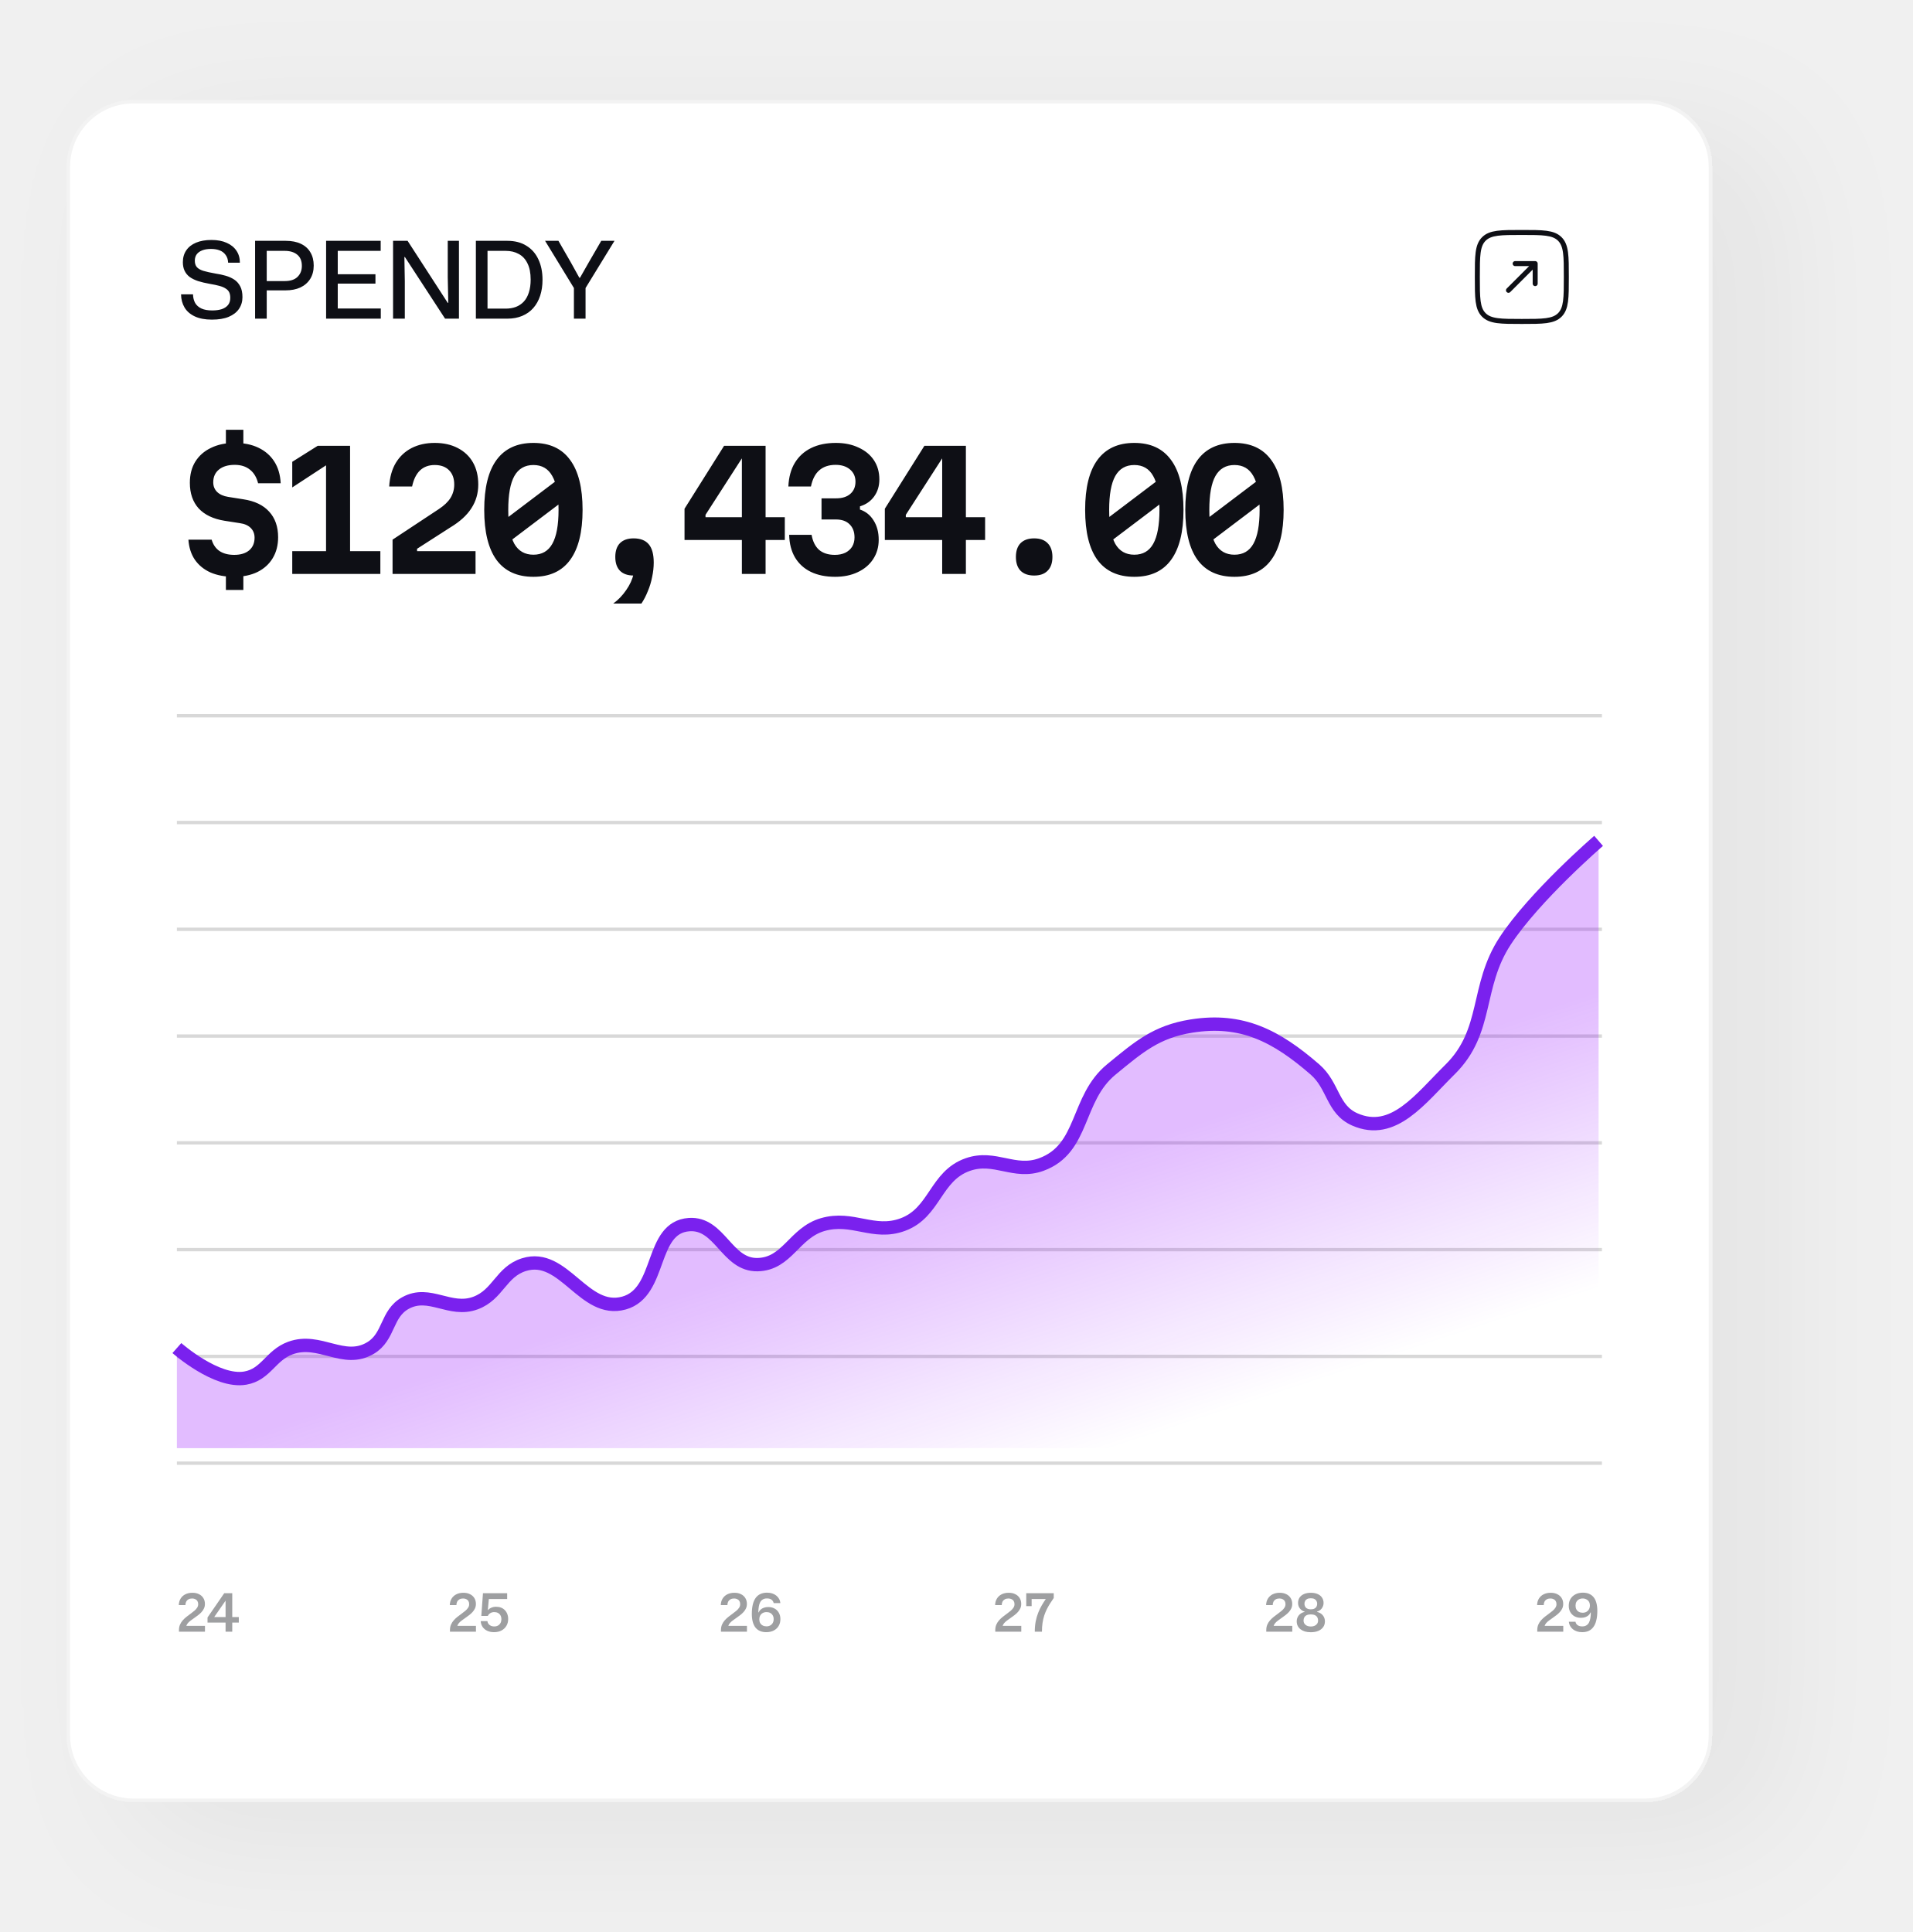
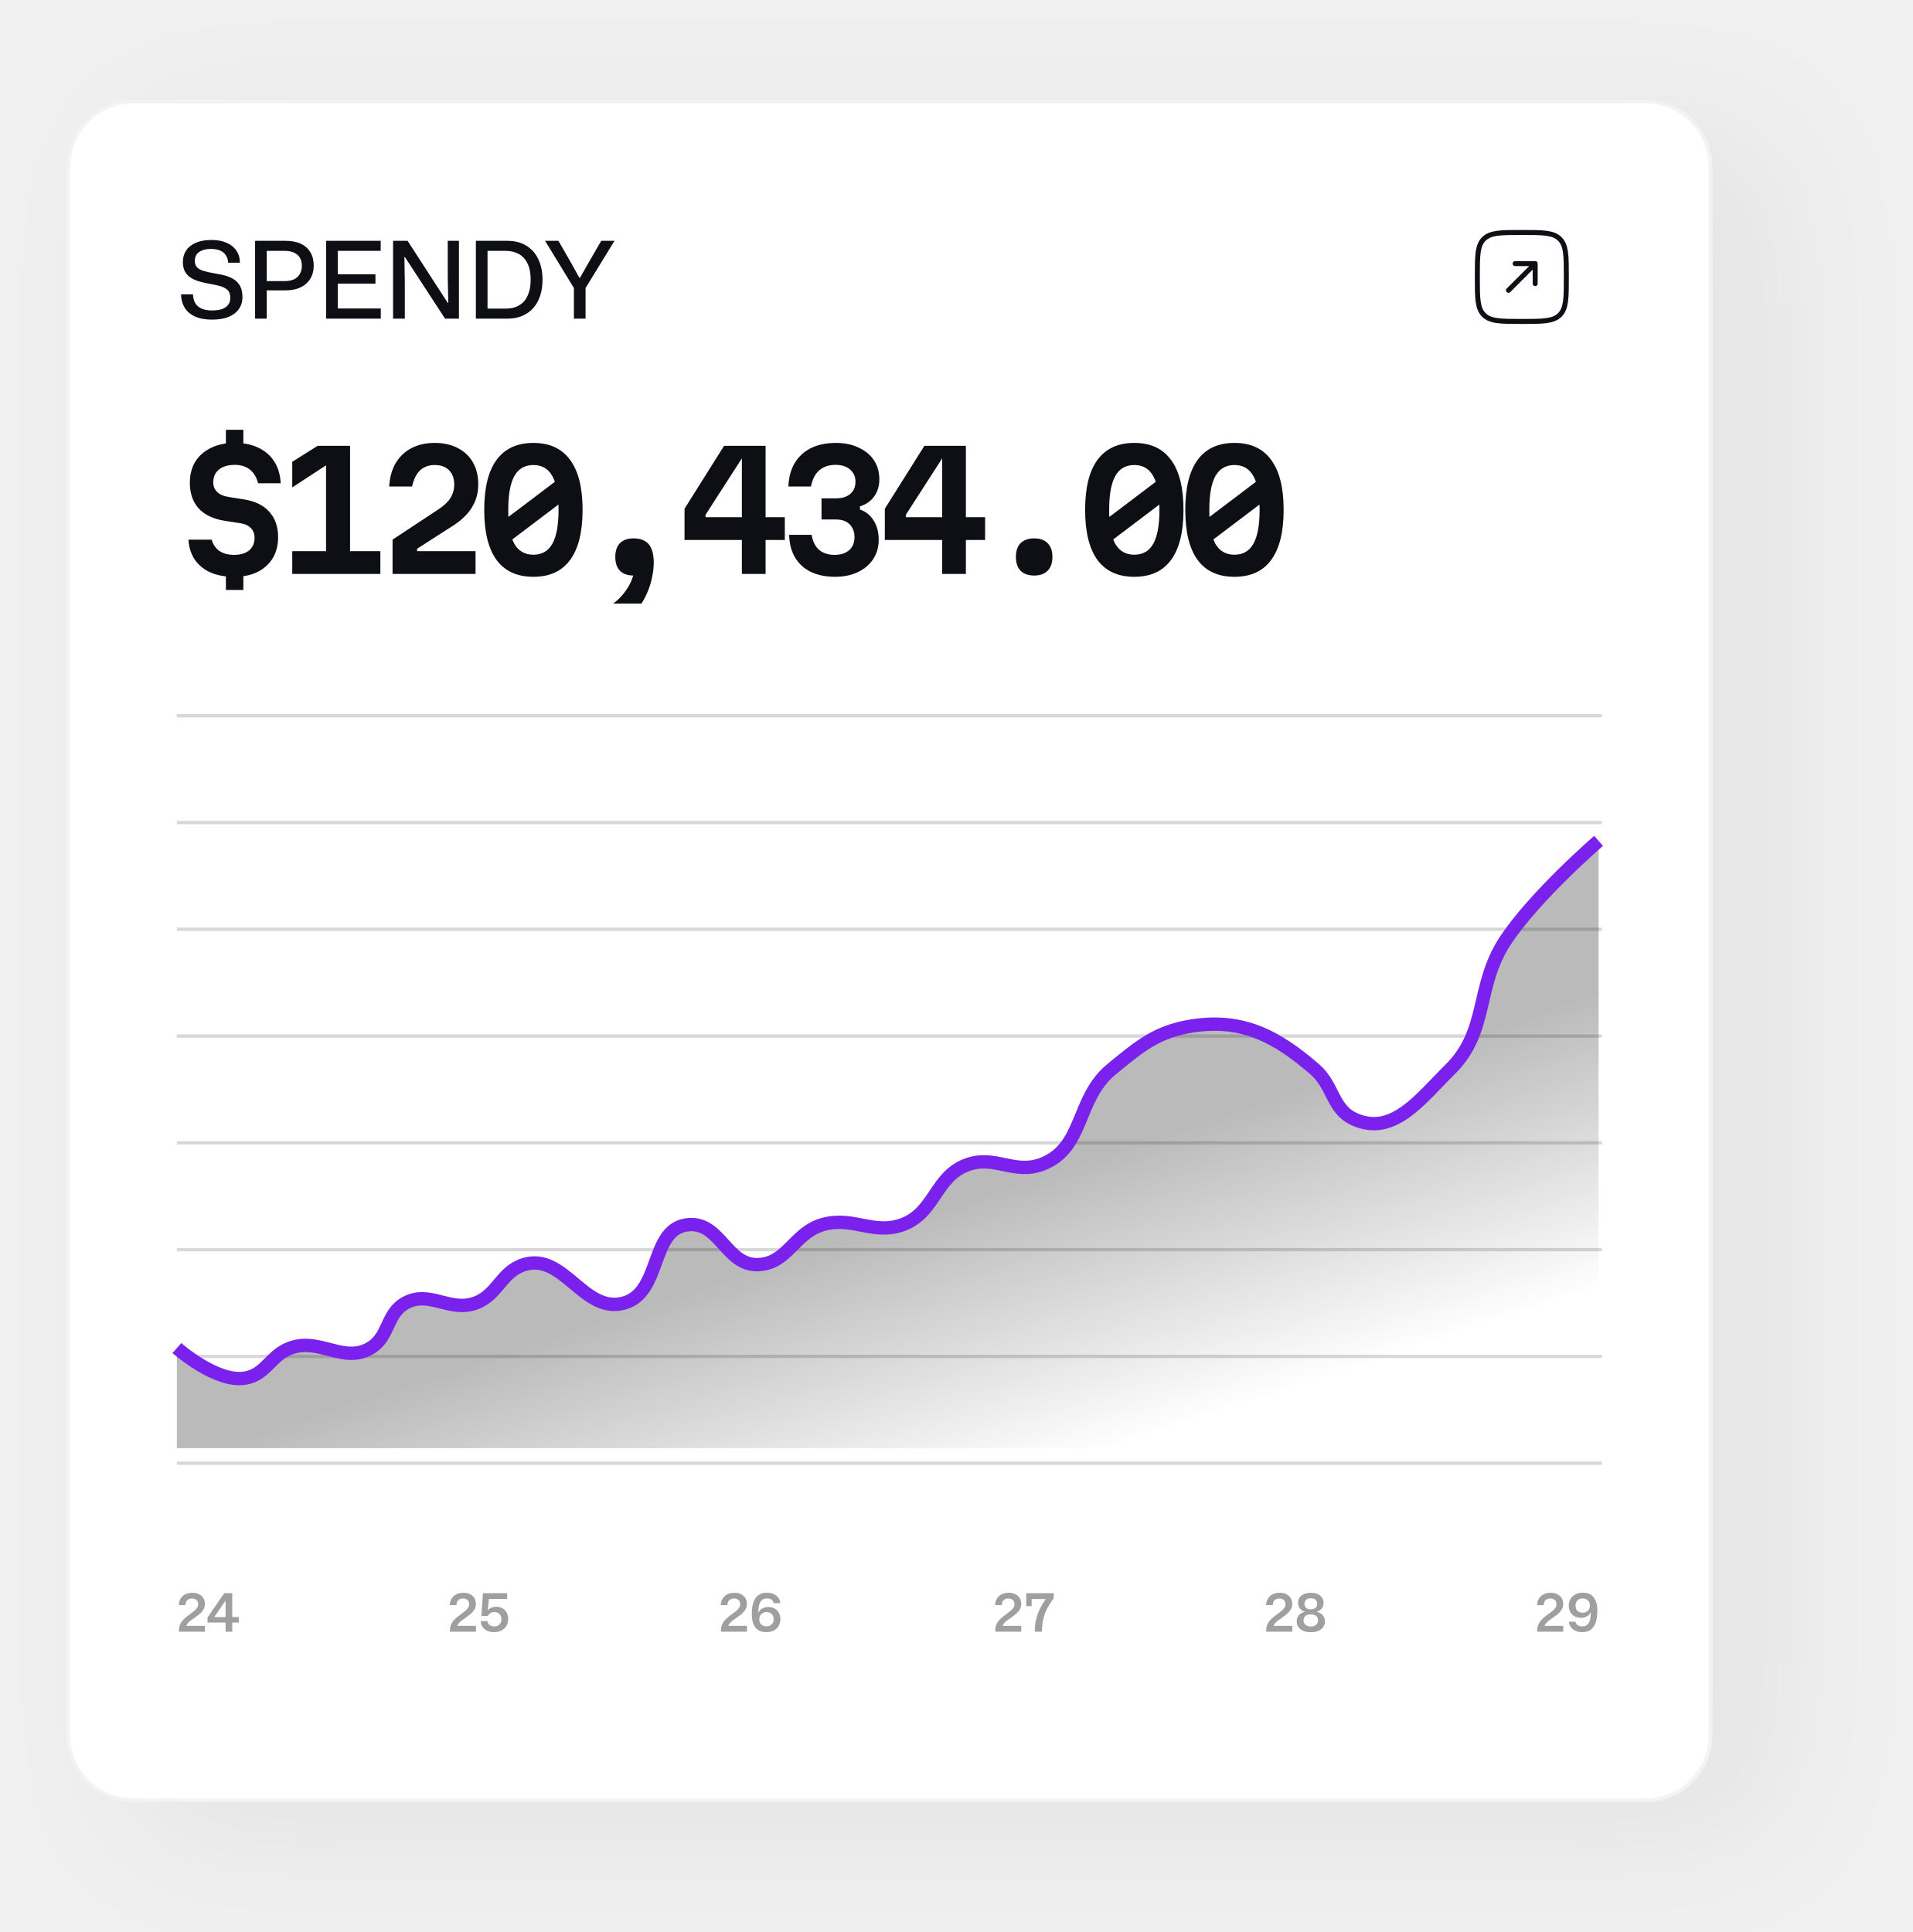
<svg xmlns="http://www.w3.org/2000/svg" width="573" height="579" viewBox="0 0 573 579" fill="none">
  <g filter="url(#filter0_d_1054_908)">
    <rect x="20" y="30" width="493" height="510" rx="20" fill="white" />
    <rect x="20.5" y="30.5" width="492" height="509" rx="19.5" stroke="#888888" stroke-opacity="0.1" />
    <path d="M63.496 95.788C61.448 95.788 59.741 95.468 58.376 94.828C57.011 94.188 55.987 93.303 55.304 92.172C54.621 91.02 54.269 89.697 54.248 88.204H57.832C57.853 89.185 58.067 90.049 58.472 90.796C58.899 91.521 59.528 92.076 60.36 92.46C61.192 92.844 62.269 93.036 63.592 93.036C64.68 93.036 65.629 92.908 66.44 92.652C67.251 92.375 67.88 91.959 68.328 91.404C68.776 90.849 69 90.135 69 89.26C69 88.599 68.893 88.044 68.68 87.596C68.467 87.148 68.115 86.775 67.624 86.476C67.155 86.156 66.525 85.889 65.736 85.676C64.968 85.463 64.008 85.26 62.856 85.068C61.533 84.833 60.36 84.556 59.336 84.236C58.333 83.895 57.491 83.479 56.808 82.988C56.147 82.476 55.645 81.857 55.304 81.132C54.963 80.407 54.792 79.553 54.792 78.572C54.792 77.207 55.133 76.023 55.816 75.02C56.499 74.017 57.48 73.249 58.76 72.716C60.04 72.183 61.576 71.916 63.368 71.916C65.16 71.916 66.685 72.204 67.944 72.78C69.203 73.335 70.173 74.124 70.856 75.148C71.539 76.151 71.88 77.345 71.88 78.732H68.36C68.317 77.793 68.072 77.025 67.624 76.428C67.197 75.809 66.611 75.351 65.864 75.052C65.117 74.753 64.243 74.604 63.24 74.604C62.216 74.604 61.341 74.743 60.616 75.02C59.891 75.297 59.336 75.692 58.952 76.204C58.568 76.716 58.376 77.356 58.376 78.124C58.376 78.913 58.568 79.543 58.952 80.012C59.336 80.481 59.987 80.865 60.904 81.164C61.821 81.441 63.069 81.719 64.648 81.996C65.672 82.145 66.664 82.359 67.624 82.636C68.584 82.913 69.437 83.297 70.184 83.788C70.931 84.279 71.528 84.951 71.976 85.804C72.424 86.636 72.648 87.724 72.648 89.068C72.648 90.391 72.296 91.564 71.592 92.588C70.909 93.591 69.885 94.38 68.52 94.956C67.176 95.511 65.501 95.788 63.496 95.788ZM76.434 95.5V72.172H85.586C87.4 72.172 88.925 72.471 90.162 73.068C91.421 73.665 92.37 74.519 93.01 75.628C93.672 76.737 94.002 78.06 94.002 79.596C94.002 81.132 93.65 82.465 92.946 83.596C92.242 84.705 91.261 85.559 90.002 86.156C88.744 86.732 87.261 87.02 85.554 87.02H79.538V84.236H85.298C87.005 84.236 88.285 83.82 89.138 82.988C90.013 82.135 90.45 81.036 90.45 79.692C90.45 78.199 89.992 77.079 89.074 76.332C88.157 75.564 86.898 75.18 85.298 75.18H79.346L79.922 74.668V95.5H76.434ZM97.716 95.5V72.172H114.068V75.18H100.404L101.204 74.412V93.228L100.404 92.46H114.1V95.5H97.716ZM100.404 85.004V82.188H112.5V85.004H100.404ZM117.778 95.5V72.172H122.13L134.162 90.764H134.322L134.162 83.052V72.172H137.522V95.5H133.362L121.33 77.036H121.17L121.298 84.3V95.5H117.778ZM142.591 95.5V72.172H151.999C154.26 72.172 156.169 72.663 157.727 73.644C159.305 74.604 160.5 75.959 161.311 77.708C162.143 79.457 162.559 81.505 162.559 83.852C162.559 85.601 162.324 87.191 161.855 88.62C161.385 90.049 160.703 91.276 159.807 92.3C158.911 93.324 157.801 94.113 156.479 94.668C155.177 95.223 153.684 95.5 151.999 95.5H142.591ZM146.079 92.492H151.519C152.649 92.492 153.673 92.321 154.591 91.98C155.508 91.617 156.297 91.084 156.958 90.38C157.62 89.655 158.121 88.748 158.463 87.66C158.825 86.551 159.007 85.26 159.007 83.788C159.007 81.804 158.687 80.183 158.047 78.924C157.428 77.644 156.553 76.705 155.423 76.108C154.313 75.489 153.012 75.18 151.519 75.18H146.079V92.492ZM171.967 95.5V86.316L163.327 72.172H167.327L171.007 78.572L173.599 83.244H173.791L176.447 78.572L180.159 72.172H184.127L175.455 86.316V95.5H171.967Z" fill="#0E0F15" />
    <path d="M452 87L460 79M460 85V79H454" stroke="#0E0F15" stroke-width="1.5" stroke-linecap="round" stroke-linejoin="round" />
    <path d="M442.667 83C442.667 76.715 442.667 73.572 444.62 71.619C446.572 69.667 449.715 69.667 456 69.667C462.286 69.667 465.428 69.667 467.381 71.619C469.334 73.572 469.334 76.715 469.334 83C469.334 89.285 469.334 92.428 467.381 94.381C465.428 96.333 462.286 96.333 456 96.333C449.715 96.333 446.572 96.333 444.62 94.381C442.667 92.428 442.667 89.285 442.667 83Z" stroke="#0E0F15" stroke-width="1.5" />
    <path d="M67.688 134.08V128.8H72.92V134.08H67.688ZM67.688 176.8V171.52H72.92V176.8H67.688ZM63.416 161.728C63.864 163.232 64.648 164.368 65.768 165.136C66.92 165.904 68.392 166.288 70.184 166.288C72.072 166.288 73.56 165.84 74.648 164.944C75.736 164.016 76.28 162.752 76.28 161.152C76.28 159.968 75.896 158.992 75.128 158.224C74.36 157.456 73.272 156.976 71.864 156.784L67.256 156.064C63.896 155.52 61.32 154.288 59.528 152.368C57.768 150.416 56.888 147.856 56.888 144.688C56.888 142.224 57.432 140.112 58.52 138.352C59.64 136.56 61.208 135.184 63.224 134.224C65.24 133.232 67.608 132.736 70.328 132.736C73.08 132.736 75.448 133.216 77.432 134.176C79.448 135.136 81.032 136.512 82.184 138.304C83.336 140.096 83.976 142.272 84.104 144.832H77.336C76.888 143.04 76.072 141.68 74.888 140.752C73.704 139.792 72.184 139.312 70.328 139.312C68.344 139.312 66.776 139.776 65.624 140.704C64.472 141.632 63.896 142.912 63.896 144.544C63.896 145.696 64.28 146.656 65.048 147.424C65.848 148.192 66.952 148.688 68.36 148.912L72.92 149.632C76.312 150.144 78.888 151.376 80.648 153.328C82.44 155.28 83.336 157.84 83.336 161.008C83.336 163.408 82.792 165.504 81.704 167.296C80.648 169.056 79.128 170.432 77.144 171.424C75.16 172.384 72.824 172.864 70.136 172.864C67.448 172.864 65.096 172.432 63.08 171.568C61.096 170.672 59.528 169.392 58.376 167.728C57.256 166.064 56.616 164.064 56.456 161.728H63.416ZM104.897 133.6V165.184H113.969V172H87.569V165.184H97.697V137.632L99.233 138.448L87.569 146.08V138.4L95.201 133.6H104.897ZM117.627 161.728L131.499 152.56C133.099 151.504 134.267 150.384 135.003 149.2C135.739 147.984 136.107 146.656 136.107 145.216C136.107 143.392 135.595 141.968 134.571 140.944C133.547 139.888 132.107 139.36 130.251 139.36C128.459 139.36 126.987 139.904 125.835 140.992C124.715 142.08 123.931 143.68 123.483 145.792H116.619C116.779 143.04 117.435 140.688 118.587 138.736C119.771 136.784 121.355 135.296 123.339 134.272C125.355 133.248 127.659 132.736 130.251 132.736C132.907 132.736 135.211 133.248 137.163 134.272C139.147 135.296 140.667 136.736 141.723 138.592C142.779 140.448 143.307 142.656 143.307 145.216C143.307 147.84 142.619 150.208 141.243 152.32C139.899 154.432 137.787 156.352 134.907 158.08L124.971 164.464V165.184H142.491V172H117.627V161.728ZM159.828 172.864C154.964 172.864 151.284 171.184 148.788 167.824C146.324 164.432 145.092 159.424 145.092 152.8C145.092 146.176 146.324 141.184 148.788 137.824C151.284 134.432 154.964 132.736 159.828 132.736C164.692 132.736 168.356 134.432 170.82 137.824C173.316 141.184 174.564 146.176 174.564 152.8C174.564 159.424 173.316 164.432 170.82 167.824C168.356 171.184 164.692 172.864 159.828 172.864ZM159.828 166.24C162.388 166.24 164.276 165.152 165.492 162.976C166.74 160.768 167.364 157.376 167.364 152.8C167.364 148.224 166.74 144.848 165.492 142.672C164.276 140.464 162.388 139.36 159.828 139.36C157.268 139.36 155.364 140.464 154.116 142.672C152.9 144.848 152.292 148.224 152.292 152.8C152.292 157.376 152.9 160.768 154.116 162.976C155.364 165.152 157.268 166.24 159.828 166.24ZM150.132 156.592L170.244 141.376V149.008L150.132 164.224V156.592ZM183.741 180.88C185.213 179.824 186.509 178.48 187.629 176.848C188.749 175.248 189.485 173.632 189.837 172V161.344C191.885 161.344 193.405 161.936 194.397 163.12C195.389 164.304 195.885 166.128 195.885 168.592C195.885 170 195.725 171.44 195.405 172.912C195.117 174.416 194.685 175.84 194.109 177.184C193.565 178.56 192.925 179.792 192.189 180.88H183.741ZM189.837 172.48C188.077 172.48 186.717 172 185.757 171.04C184.829 170.08 184.365 168.704 184.365 166.912C184.365 165.12 184.829 163.744 185.757 162.784C186.717 161.824 188.077 161.344 189.837 161.344C191.597 161.344 192.941 161.824 193.869 162.784C194.829 163.744 195.309 165.12 195.309 166.912C195.309 168.704 194.829 170.08 193.869 171.04C192.941 172 191.597 172.48 189.837 172.48ZM229.399 133.6V155.008H235.159V161.824H229.399V172H222.295V161.824H205.111V152.464L216.967 133.6H229.399ZM211.399 154.288V155.008H222.295V135.28H223.639L211.399 154.288ZM263.296 161.776C263.296 163.952 262.736 165.888 261.616 167.584C260.528 169.248 258.992 170.544 257.008 171.472C255.056 172.4 252.8 172.864 250.24 172.864C247.424 172.864 244.992 172.368 242.944 171.376C240.928 170.384 239.36 168.96 238.24 167.104C237.12 165.216 236.528 162.944 236.464 160.288H243.184C243.536 162.272 244.288 163.776 245.44 164.8C246.624 165.792 248.192 166.288 250.144 166.288C251.328 166.288 252.368 166.08 253.264 165.664C254.16 165.216 254.848 164.608 255.328 163.84C255.808 163.04 256.048 162.112 256.048 161.056C256.048 159.392 255.552 158.08 254.56 157.12C253.6 156.16 252.24 155.68 250.48 155.68H246.16V149.344H250.576C252.368 149.344 253.776 148.896 254.8 148C255.824 147.104 256.336 145.888 256.336 144.352C256.336 142.848 255.792 141.632 254.704 140.704C253.616 139.776 252.176 139.312 250.384 139.312C248.368 139.312 246.736 139.856 245.488 140.944C244.272 142 243.44 143.616 242.992 145.792H236.224C236.352 143.008 236.992 140.656 238.144 138.736C239.328 136.784 240.96 135.296 243.04 134.272C245.12 133.248 247.6 132.736 250.48 132.736C253.04 132.736 255.296 133.2 257.248 134.128C259.232 135.024 260.768 136.288 261.856 137.92C262.944 139.552 263.488 141.472 263.488 143.68C263.488 145.664 262.96 147.376 261.904 148.816C260.88 150.224 259.472 151.2 257.68 151.744V152.704C259.408 153.28 260.768 154.368 261.76 155.968C262.784 157.568 263.296 159.504 263.296 161.776ZM289.418 133.6V155.008H295.178V161.824H289.418V172H282.314V161.824H265.13V152.464L276.986 133.6H289.418ZM271.418 154.288V155.008H282.314V135.28H283.658L271.418 154.288ZM309.875 172.48C308.115 172.48 306.755 172 305.795 171.04C304.867 170.08 304.403 168.704 304.403 166.912C304.403 165.12 304.867 163.744 305.795 162.784C306.755 161.824 308.115 161.344 309.875 161.344C311.635 161.344 312.979 161.824 313.907 162.784C314.867 163.744 315.347 165.12 315.347 166.912C315.347 168.704 314.867 170.08 313.907 171.04C312.979 172 311.635 172.48 309.875 172.48ZM339.884 172.864C335.02 172.864 331.34 171.184 328.844 167.824C326.38 164.432 325.148 159.424 325.148 152.8C325.148 146.176 326.38 141.184 328.844 137.824C331.34 134.432 335.02 132.736 339.884 132.736C344.748 132.736 348.412 134.432 350.876 137.824C353.372 141.184 354.62 146.176 354.62 152.8C354.62 159.424 353.372 164.432 350.876 167.824C348.412 171.184 344.748 172.864 339.884 172.864ZM339.884 166.24C342.444 166.24 344.332 165.152 345.548 162.976C346.796 160.768 347.42 157.376 347.42 152.8C347.42 148.224 346.796 144.848 345.548 142.672C344.332 140.464 342.444 139.36 339.884 139.36C337.324 139.36 335.42 140.464 334.172 142.672C332.956 144.848 332.348 148.224 332.348 152.8C332.348 157.376 332.956 160.768 334.172 162.976C335.42 165.152 337.324 166.24 339.884 166.24ZM330.188 156.592L350.3 141.376V149.008L330.188 164.224V156.592ZM369.894 172.864C365.03 172.864 361.35 171.184 358.854 167.824C356.39 164.432 355.158 159.424 355.158 152.8C355.158 146.176 356.39 141.184 358.854 137.824C361.35 134.432 365.03 132.736 369.894 132.736C374.758 132.736 378.422 134.432 380.886 137.824C383.382 141.184 384.63 146.176 384.63 152.8C384.63 159.424 383.382 164.432 380.886 167.824C378.422 171.184 374.758 172.864 369.894 172.864ZM369.894 166.24C372.454 166.24 374.342 165.152 375.558 162.976C376.806 160.768 377.43 157.376 377.43 152.8C377.43 148.224 376.806 144.848 375.558 142.672C374.342 140.464 372.454 139.36 369.894 139.36C367.334 139.36 365.43 140.464 364.182 142.672C362.966 144.848 362.358 148.224 362.358 152.8C362.358 157.376 362.966 160.768 364.182 162.976C365.43 165.152 367.334 166.24 369.894 166.24ZM360.198 156.592L380.31 141.376V149.008L360.198 164.224V156.592Z" fill="#0E0F15" />
    <line x1="53" y1="214.5" x2="480" y2="214.5" stroke="#7E7E7E" stroke-opacity="0.3" />
    <line x1="53" y1="246.5" x2="480" y2="246.5" stroke="#7E7E7E" stroke-opacity="0.3" />
    <line x1="53" y1="278.5" x2="480" y2="278.5" stroke="#7E7E7E" stroke-opacity="0.3" />
    <line x1="53" y1="310.5" x2="480" y2="310.5" stroke="#7E7E7E" stroke-opacity="0.3" />
    <line x1="53" y1="342.5" x2="480" y2="342.5" stroke="#7E7E7E" stroke-opacity="0.3" />
    <line x1="53" y1="374.5" x2="480" y2="374.5" stroke="#7E7E7E" stroke-opacity="0.3" />
    <line x1="53" y1="406.5" x2="480" y2="406.5" stroke="#7E7E7E" stroke-opacity="0.3" />
    <line x1="53" y1="438.5" x2="480" y2="438.5" stroke="#7E7E7E" stroke-opacity="0.3" />
    <path d="M53.624 489V488.536C53.624 487.928 53.725 487.384 53.928 486.904C54.141 486.413 54.419 485.976 54.76 485.592C55.101 485.208 55.475 484.856 55.88 484.536C56.296 484.205 56.707 483.896 57.112 483.608C57.528 483.309 57.907 483.016 58.248 482.728C58.589 482.44 58.861 482.136 59.064 481.816C59.277 481.496 59.384 481.144 59.384 480.76C59.384 480.397 59.309 480.088 59.16 479.832C59.011 479.576 58.797 479.384 58.52 479.256C58.253 479.117 57.933 479.048 57.56 479.048C57.144 479.048 56.781 479.133 56.472 479.304C56.173 479.475 55.944 479.709 55.784 480.008C55.635 480.307 55.56 480.648 55.56 481.032H53.576C53.597 480.275 53.779 479.624 54.12 479.08C54.461 478.525 54.931 478.099 55.528 477.8C56.136 477.491 56.845 477.336 57.656 477.336C58.424 477.336 59.085 477.48 59.64 477.768C60.205 478.045 60.637 478.435 60.936 478.936C61.245 479.437 61.4 480.019 61.4 480.68C61.4 481.171 61.309 481.613 61.128 482.008C60.947 482.403 60.707 482.765 60.408 483.096C60.109 483.427 59.773 483.736 59.4 484.024C59.037 484.301 58.664 484.573 58.28 484.84C57.907 485.096 57.549 485.352 57.208 485.608C56.867 485.853 56.573 486.115 56.328 486.392C56.093 486.659 55.928 486.947 55.832 487.256H61.416V489H53.624ZM67.59 489V478.92H68.134L64.182 484.616H71.558V486.264H62.182V484.744L67.19 477.464H69.59V489H67.59Z" fill="#0E0F15" fill-opacity="0.4" />
    <path d="M134.824 489V488.536C134.824 487.928 134.926 487.384 135.128 486.904C135.342 486.413 135.619 485.976 135.96 485.592C136.302 485.208 136.675 484.856 137.08 484.536C137.496 484.205 137.907 483.896 138.312 483.608C138.728 483.309 139.107 483.016 139.448 482.728C139.79 482.44 140.062 482.136 140.264 481.816C140.478 481.496 140.584 481.144 140.584 480.76C140.584 480.397 140.51 480.088 140.36 479.832C140.211 479.576 139.998 479.384 139.72 479.256C139.454 479.117 139.134 479.048 138.76 479.048C138.344 479.048 137.982 479.133 137.672 479.304C137.374 479.475 137.144 479.709 136.984 480.008C136.835 480.307 136.76 480.648 136.76 481.032H134.776C134.798 480.275 134.979 479.624 135.32 479.08C135.662 478.525 136.131 478.099 136.728 477.8C137.336 477.491 138.046 477.336 138.856 477.336C139.624 477.336 140.286 477.48 140.84 477.768C141.406 478.045 141.838 478.435 142.136 478.936C142.446 479.437 142.6 480.019 142.6 480.68C142.6 481.171 142.51 481.613 142.328 482.008C142.147 482.403 141.907 482.765 141.608 483.096C141.31 483.427 140.974 483.736 140.6 484.024C140.238 484.301 139.864 484.573 139.48 484.84C139.107 485.096 138.75 485.352 138.408 485.608C138.067 485.853 137.774 486.115 137.528 486.392C137.294 486.659 137.128 486.947 137.032 487.256H142.616V489H134.824ZM148.029 489.144C147.251 489.144 146.568 489.005 145.981 488.728C145.405 488.451 144.947 488.067 144.605 487.576C144.275 487.075 144.083 486.493 144.029 485.832H146.045C146.077 486.141 146.184 486.419 146.365 486.664C146.547 486.899 146.781 487.085 147.069 487.224C147.357 487.363 147.688 487.432 148.061 487.432C148.531 487.432 148.925 487.336 149.245 487.144C149.565 486.952 149.811 486.696 149.981 486.376C150.152 486.045 150.237 485.677 150.237 485.272C150.237 484.824 150.147 484.44 149.965 484.12C149.784 483.8 149.533 483.555 149.213 483.384C148.904 483.213 148.536 483.128 148.109 483.128C147.651 483.128 147.251 483.235 146.909 483.448C146.568 483.661 146.323 483.939 146.173 484.28H144.221L144.717 477.464H151.965V479.208H146.477L146.173 482.472L146.269 482.504C146.472 482.227 146.787 481.997 147.213 481.816C147.651 481.624 148.12 481.528 148.621 481.528C149.176 481.528 149.677 481.613 150.125 481.784C150.573 481.955 150.952 482.205 151.261 482.536C151.581 482.856 151.827 483.24 151.997 483.688C152.179 484.136 152.269 484.637 152.269 485.192C152.269 485.981 152.088 486.675 151.725 487.272C151.373 487.859 150.883 488.317 150.253 488.648C149.624 488.979 148.883 489.144 148.029 489.144Z" fill="#0E0F15" fill-opacity="0.4" />
    <path d="M216.024 489V488.536C216.024 487.928 216.126 487.384 216.328 486.904C216.542 486.413 216.819 485.976 217.16 485.592C217.502 485.208 217.875 484.856 218.28 484.536C218.696 484.205 219.107 483.896 219.512 483.608C219.928 483.309 220.307 483.016 220.648 482.728C220.99 482.44 221.262 482.136 221.464 481.816C221.678 481.496 221.784 481.144 221.784 480.76C221.784 480.397 221.71 480.088 221.56 479.832C221.411 479.576 221.198 479.384 220.92 479.256C220.654 479.117 220.334 479.048 219.96 479.048C219.544 479.048 219.182 479.133 218.872 479.304C218.574 479.475 218.344 479.709 218.184 480.008C218.035 480.307 217.96 480.648 217.96 481.032H215.976C215.998 480.275 216.179 479.624 216.52 479.08C216.862 478.525 217.331 478.099 217.928 477.8C218.536 477.491 219.246 477.336 220.056 477.336C220.824 477.336 221.486 477.48 222.04 477.768C222.606 478.045 223.038 478.435 223.336 478.936C223.646 479.437 223.8 480.019 223.8 480.68C223.8 481.171 223.71 481.613 223.528 482.008C223.347 482.403 223.107 482.765 222.808 483.096C222.51 483.427 222.174 483.736 221.8 484.024C221.438 484.301 221.064 484.573 220.68 484.84C220.307 485.096 219.95 485.352 219.608 485.608C219.267 485.853 218.974 486.115 218.728 486.392C218.494 486.659 218.328 486.947 218.232 487.256H223.816V489H216.024ZM229.613 489.144C228.919 489.144 228.301 489.032 227.757 488.808C227.223 488.584 226.77 488.248 226.397 487.8C226.034 487.341 225.757 486.771 225.565 486.088C225.373 485.405 225.277 484.605 225.277 483.688C225.277 482.611 225.373 481.672 225.565 480.872C225.767 480.061 226.055 479.395 226.429 478.872C226.813 478.349 227.287 477.96 227.853 477.704C228.429 477.437 229.085 477.304 229.821 477.304C230.397 477.304 230.914 477.379 231.373 477.528C231.842 477.677 232.247 477.891 232.589 478.168C232.941 478.445 233.223 478.776 233.437 479.16C233.65 479.533 233.778 479.955 233.821 480.424H231.821C231.778 480.189 231.693 479.987 231.565 479.816C231.447 479.635 231.298 479.485 231.117 479.368C230.946 479.251 230.749 479.165 230.525 479.112C230.301 479.059 230.061 479.032 229.805 479.032C229.325 479.032 228.919 479.128 228.589 479.32C228.258 479.512 227.991 479.789 227.789 480.152C227.597 480.504 227.458 480.941 227.373 481.464C227.287 481.976 227.239 482.557 227.229 483.208H227.325C227.453 482.888 227.65 482.611 227.917 482.376C228.183 482.141 228.509 481.955 228.893 481.816C229.287 481.677 229.725 481.608 230.205 481.608C230.93 481.608 231.565 481.763 232.109 482.072C232.653 482.371 233.074 482.792 233.373 483.336C233.682 483.869 233.837 484.499 233.837 485.224C233.837 486.013 233.661 486.701 233.309 487.288C232.957 487.875 232.461 488.333 231.821 488.664C231.181 488.984 230.445 489.144 229.613 489.144ZM229.677 487.4C230.103 487.4 230.477 487.309 230.797 487.128C231.117 486.947 231.367 486.696 231.549 486.376C231.73 486.045 231.821 485.667 231.821 485.24C231.821 484.813 231.73 484.44 231.549 484.12C231.367 483.8 231.117 483.555 230.797 483.384C230.487 483.213 230.119 483.128 229.693 483.128C229.245 483.128 228.855 483.224 228.525 483.416C228.194 483.597 227.943 483.853 227.773 484.184C227.602 484.504 227.517 484.872 227.517 485.288C227.517 485.715 227.602 486.088 227.773 486.408C227.954 486.717 228.21 486.963 228.541 487.144C228.871 487.315 229.25 487.4 229.677 487.4Z" fill="#0E0F15" fill-opacity="0.4" />
    <path d="M298.224 489V488.536C298.224 487.928 298.325 487.384 298.528 486.904C298.741 486.413 299.018 485.976 299.36 485.592C299.701 485.208 300.074 484.856 300.48 484.536C300.896 484.205 301.306 483.896 301.712 483.608C302.128 483.309 302.506 483.016 302.848 482.728C303.189 482.44 303.461 482.136 303.664 481.816C303.877 481.496 303.984 481.144 303.984 480.76C303.984 480.397 303.909 480.088 303.76 479.832C303.61 479.576 303.397 479.384 303.12 479.256C302.853 479.117 302.533 479.048 302.16 479.048C301.744 479.048 301.381 479.133 301.072 479.304C300.773 479.475 300.544 479.709 300.384 480.008C300.234 480.307 300.16 480.648 300.16 481.032H298.176C298.197 480.275 298.378 479.624 298.72 479.08C299.061 478.525 299.53 478.099 300.128 477.8C300.736 477.491 301.445 477.336 302.256 477.336C303.024 477.336 303.685 477.48 304.24 477.768C304.805 478.045 305.237 478.435 305.536 478.936C305.845 479.437 306 480.019 306 480.68C306 481.171 305.909 481.613 305.728 482.008C305.546 482.403 305.306 482.765 305.008 483.096C304.709 483.427 304.373 483.736 304 484.024C303.637 484.301 303.264 484.573 302.88 484.84C302.506 485.096 302.149 485.352 301.808 485.608C301.466 485.853 301.173 486.115 300.928 486.392C300.693 486.659 300.528 486.947 300.432 487.256H306.016V489H298.224ZM310.063 489C310.063 487.88 310.154 486.851 310.335 485.912C310.527 484.963 310.778 484.099 311.087 483.32C311.397 482.531 311.749 481.8 312.143 481.128C312.538 480.445 312.943 479.805 313.359 479.208H309.119V481.336H307.503V477.464H315.743V478.904C315.349 479.459 314.975 480.019 314.623 480.584C314.271 481.139 313.946 481.715 313.647 482.312C313.359 482.899 313.103 483.528 312.879 484.2C312.666 484.872 312.501 485.603 312.383 486.392C312.266 487.181 312.207 488.051 312.207 489H310.063Z" fill="#0E0F15" fill-opacity="0.4" />
    <path d="M379.424 489V488.536C379.424 487.928 379.525 487.384 379.728 486.904C379.941 486.413 380.218 485.976 380.56 485.592C380.901 485.208 381.274 484.856 381.68 484.536C382.096 484.205 382.506 483.896 382.912 483.608C383.328 483.309 383.706 483.016 384.048 482.728C384.389 482.44 384.661 482.136 384.864 481.816C385.077 481.496 385.184 481.144 385.184 480.76C385.184 480.397 385.109 480.088 384.96 479.832C384.81 479.576 384.597 479.384 384.32 479.256C384.053 479.117 383.733 479.048 383.36 479.048C382.944 479.048 382.581 479.133 382.272 479.304C381.973 479.475 381.744 479.709 381.584 480.008C381.434 480.307 381.36 480.648 381.36 481.032H379.376C379.397 480.275 379.578 479.624 379.92 479.08C380.261 478.525 380.73 478.099 381.328 477.8C381.936 477.491 382.645 477.336 383.456 477.336C384.224 477.336 384.885 477.48 385.44 477.768C386.005 478.045 386.437 478.435 386.736 478.936C387.045 479.437 387.2 480.019 387.2 480.68C387.2 481.171 387.109 481.613 386.928 482.008C386.746 482.403 386.506 482.765 386.208 483.096C385.909 483.427 385.573 483.736 385.2 484.024C384.837 484.301 384.464 484.573 384.08 484.84C383.706 485.096 383.349 485.352 383.008 485.608C382.666 485.853 382.373 486.115 382.128 486.392C381.893 486.659 381.728 486.947 381.632 487.256H387.216V489H379.424ZM392.772 489.16C392.111 489.16 391.519 489.085 390.996 488.936C390.484 488.776 390.041 488.552 389.668 488.264C389.305 487.976 389.028 487.635 388.836 487.24C388.644 486.835 388.548 486.392 388.548 485.912C388.548 485.443 388.644 485.016 388.836 484.632C389.028 484.237 389.3 483.907 389.652 483.64C390.004 483.373 390.42 483.187 390.9 483.08V482.984C390.527 482.877 390.191 482.701 389.892 482.456C389.593 482.2 389.359 481.896 389.188 481.544C389.028 481.192 388.948 480.813 388.948 480.408C388.948 479.768 389.103 479.219 389.412 478.76C389.732 478.301 390.18 477.949 390.756 477.704C391.332 477.459 392.004 477.336 392.772 477.336C393.572 477.336 394.255 477.464 394.82 477.72C395.396 477.976 395.833 478.333 396.132 478.792C396.441 479.251 396.596 479.789 396.596 480.408C396.596 480.813 396.511 481.192 396.34 481.544C396.18 481.896 395.951 482.2 395.652 482.456C395.364 482.701 395.028 482.877 394.644 482.984V483.08C395.124 483.187 395.54 483.373 395.892 483.64C396.244 483.907 396.516 484.237 396.708 484.632C396.9 485.016 396.996 485.443 396.996 485.912C396.996 486.573 396.82 487.149 396.468 487.64C396.116 488.131 395.62 488.509 394.98 488.776C394.351 489.032 393.615 489.16 392.772 489.16ZM392.772 487.448C393.22 487.448 393.604 487.373 393.924 487.224C394.244 487.075 394.495 486.867 394.676 486.6C394.857 486.323 394.948 485.997 394.948 485.624C394.948 485.283 394.873 484.979 394.724 484.712C394.575 484.435 394.34 484.216 394.02 484.056C393.7 483.896 393.284 483.816 392.772 483.816C392.271 483.816 391.855 483.896 391.524 484.056C391.204 484.216 390.969 484.435 390.82 484.712C390.671 484.979 390.596 485.283 390.596 485.624C390.596 485.997 390.687 486.323 390.868 486.6C391.049 486.867 391.3 487.075 391.62 487.224C391.951 487.373 392.335 487.448 392.772 487.448ZM392.772 482.296C393.22 482.296 393.583 482.221 393.86 482.072C394.148 481.923 394.356 481.72 394.484 481.464C394.612 481.208 394.676 480.931 394.676 480.632C394.676 480.333 394.612 480.061 394.484 479.816C394.356 479.56 394.153 479.357 393.876 479.208C393.599 479.059 393.231 478.984 392.772 478.984C392.324 478.984 391.956 479.059 391.668 479.208C391.391 479.357 391.188 479.56 391.06 479.816C390.932 480.061 390.868 480.333 390.868 480.632C390.868 480.856 390.905 481.069 390.98 481.272C391.055 481.475 391.167 481.656 391.316 481.816C391.465 481.965 391.663 482.083 391.908 482.168C392.153 482.253 392.441 482.296 392.772 482.296Z" fill="#0E0F15" fill-opacity="0.4" />
    <path d="M460.624 489V488.536C460.624 487.928 460.725 487.384 460.928 486.904C461.141 486.413 461.419 485.976 461.76 485.592C462.101 485.208 462.475 484.856 462.88 484.536C463.296 484.205 463.707 483.896 464.112 483.608C464.528 483.309 464.907 483.016 465.248 482.728C465.589 482.44 465.861 482.136 466.064 481.816C466.277 481.496 466.384 481.144 466.384 480.76C466.384 480.397 466.309 480.088 466.16 479.832C466.011 479.576 465.797 479.384 465.52 479.256C465.253 479.117 464.933 479.048 464.56 479.048C464.144 479.048 463.781 479.133 463.472 479.304C463.173 479.475 462.944 479.709 462.784 480.008C462.635 480.307 462.56 480.648 462.56 481.032H460.576C460.597 480.275 460.779 479.624 461.12 479.08C461.461 478.525 461.931 478.099 462.528 477.8C463.136 477.491 463.845 477.336 464.656 477.336C465.424 477.336 466.085 477.48 466.64 477.768C467.205 478.045 467.637 478.435 467.936 478.936C468.245 479.437 468.4 480.019 468.4 480.68C468.4 481.171 468.309 481.613 468.128 482.008C467.947 482.403 467.707 482.765 467.408 483.096C467.109 483.427 466.773 483.736 466.4 484.024C466.037 484.301 465.664 484.573 465.28 484.84C464.907 485.096 464.549 485.352 464.208 485.608C463.867 485.853 463.573 486.115 463.328 486.392C463.093 486.659 462.928 486.947 462.832 487.256H468.416V489H460.624ZM474.303 477.304C474.985 477.304 475.593 477.416 476.127 477.64C476.671 477.864 477.129 478.205 477.503 478.664C477.876 479.112 478.153 479.677 478.335 480.36C478.527 481.043 478.623 481.843 478.623 482.76C478.623 483.837 478.521 484.781 478.319 485.592C478.127 486.392 477.839 487.053 477.455 487.576C477.081 488.099 476.612 488.493 476.047 488.76C475.481 489.016 474.825 489.144 474.079 489.144C473.513 489.144 472.996 489.069 472.527 488.92C472.068 488.771 471.663 488.557 471.311 488.28C470.969 488.003 470.692 487.677 470.479 487.304C470.265 486.92 470.132 486.493 470.079 486.024H472.079C472.121 486.259 472.201 486.467 472.319 486.648C472.447 486.819 472.596 486.963 472.767 487.08C472.948 487.197 473.151 487.283 473.375 487.336C473.599 487.389 473.839 487.416 474.095 487.416C474.575 487.416 474.98 487.32 475.311 487.128C475.641 486.936 475.903 486.664 476.095 486.312C476.297 485.949 476.441 485.512 476.527 485C476.623 484.477 476.671 483.891 476.671 483.24H476.575C476.447 483.56 476.249 483.843 475.983 484.088C475.716 484.323 475.391 484.509 475.007 484.648C474.623 484.776 474.185 484.84 473.695 484.84C472.98 484.84 472.345 484.691 471.791 484.392C471.247 484.083 470.82 483.656 470.511 483.112C470.212 482.568 470.063 481.939 470.063 481.224C470.063 480.435 470.239 479.747 470.591 479.16C470.953 478.573 471.449 478.12 472.079 477.8C472.719 477.469 473.46 477.304 474.303 477.304ZM474.223 479.048C473.807 479.048 473.433 479.139 473.103 479.32C472.783 479.501 472.532 479.752 472.351 480.072C472.18 480.392 472.095 480.771 472.095 481.208C472.095 481.635 472.18 482.008 472.351 482.328C472.532 482.648 472.783 482.893 473.103 483.064C473.433 483.235 473.801 483.32 474.207 483.32C474.655 483.32 475.039 483.229 475.359 483.048C475.689 482.856 475.945 482.595 476.127 482.264C476.308 481.933 476.399 481.565 476.399 481.16C476.399 480.723 476.308 480.349 476.127 480.04C475.945 479.731 475.689 479.491 475.359 479.32C475.039 479.139 474.66 479.048 474.223 479.048Z" fill="#0E0F15" fill-opacity="0.4" />
    <path d="M73.5 413C64.889 414.516 53 404 53 404V434H479V252C479 252 459.779 268.592 451 282C442.04 295.685 446.142 309.009 434.5 320.5C425.549 329.336 417.527 340.532 406 335.5C399.125 332.499 399.666 325.417 394 320.5C382.433 310.461 372.123 305.082 357 307.5C346.474 309.183 341.24 313.738 333 320.5C322.313 329.271 324.985 344.254 312 349C303.931 351.95 298.111 346.166 290 349C280.216 352.419 280.224 363.416 270.5 367C261.706 370.241 255.501 364.387 246.5 367C237.913 369.492 235.939 378.803 227 379C217.726 379.205 215.755 366.364 206.5 367C194.603 367.818 198.48 387.27 187 390.5C174.922 393.898 168.97 375.239 157 379C150.105 381.167 149.271 387.973 142.5 390.5C134.817 393.368 128.678 386.533 121.5 390.5C115.654 393.731 116.74 400.585 111 404C102.946 408.793 95.796 400.765 87 404C81.053 406.187 79.74 411.901 73.5 413Z" fill="url(#paint0_linear_1054_908)" />
    <path d="M53 404C53 404 64.889 414.516 73.5 413C79.74 411.901 81.053 406.187 87 404C95.796 400.765 102.946 408.793 111 404C116.74 400.585 115.654 393.731 121.5 390.5C128.678 386.533 134.817 393.368 142.5 390.5C149.271 387.973 150.105 381.167 157 379C168.97 375.239 174.922 393.898 187 390.5C198.48 387.27 194.603 367.818 206.5 367C215.755 366.364 217.726 379.205 227 379C235.939 378.803 237.913 369.492 246.5 367C255.501 364.387 261.706 370.241 270.5 367C280.224 363.416 280.216 352.419 290 349C298.111 346.166 303.931 351.95 312 349C324.985 344.254 322.313 329.271 333 320.5C341.24 313.738 346.474 309.183 357 307.5C372.123 305.082 382.433 310.461 394 320.5C399.666 325.417 399.125 332.499 406 335.5C417.527 340.532 425.549 329.336 434.5 320.5C446.142 309.009 442.04 295.685 451 282C459.779 268.592 479 252 479 252" stroke="#7A21EE" stroke-width="4" />
  </g>
  <defs>
    <filter id="filter0_d_1054_908" x="0" y="0" width="573" height="590" filterUnits="userSpaceOnUse" color-interpolation-filters="sRGB">
      <feFlood flood-opacity="0" result="BackgroundImageFix" />
      <feColorMatrix in="SourceAlpha" type="matrix" values="0 0 0 0 0 0 0 0 0 0 0 0 0 0 0 0 0 0 127 0" result="hardAlpha" />
      <feOffset dx="20" dy="10" />
      <feGaussianBlur stdDeviation="20" />
      <feComposite in2="hardAlpha" operator="out" />
      <feColorMatrix type="matrix" values="0 0 0 0 0 0 0 0 0 0 0 0 0 0 0 0 0 0 0.05 0" />
      <feBlend mode="normal" in2="BackgroundImageFix" result="effect1_dropShadow_1054_908" />
      <feBlend mode="normal" in="SourceGraphic" in2="effect1_dropShadow_1054_908" result="shape" />
    </filter>
    <linearGradient id="paint0_linear_1054_908" x1="266.5" y1="367" x2="293" y2="447.5" gradientUnits="userSpaceOnUse">
-       <stop stop-color="#9306FF" stop-opacity="0.27" />
-       <stop offset="1" stop-color="#9306FF" stop-opacity="0" />
+       <stop stopColor="#9306FF" stop-opacity="0.27" />
+       <stop offset="1" stopColor="#9306FF" stop-opacity="0" />
    </linearGradient>
  </defs>
</svg>
